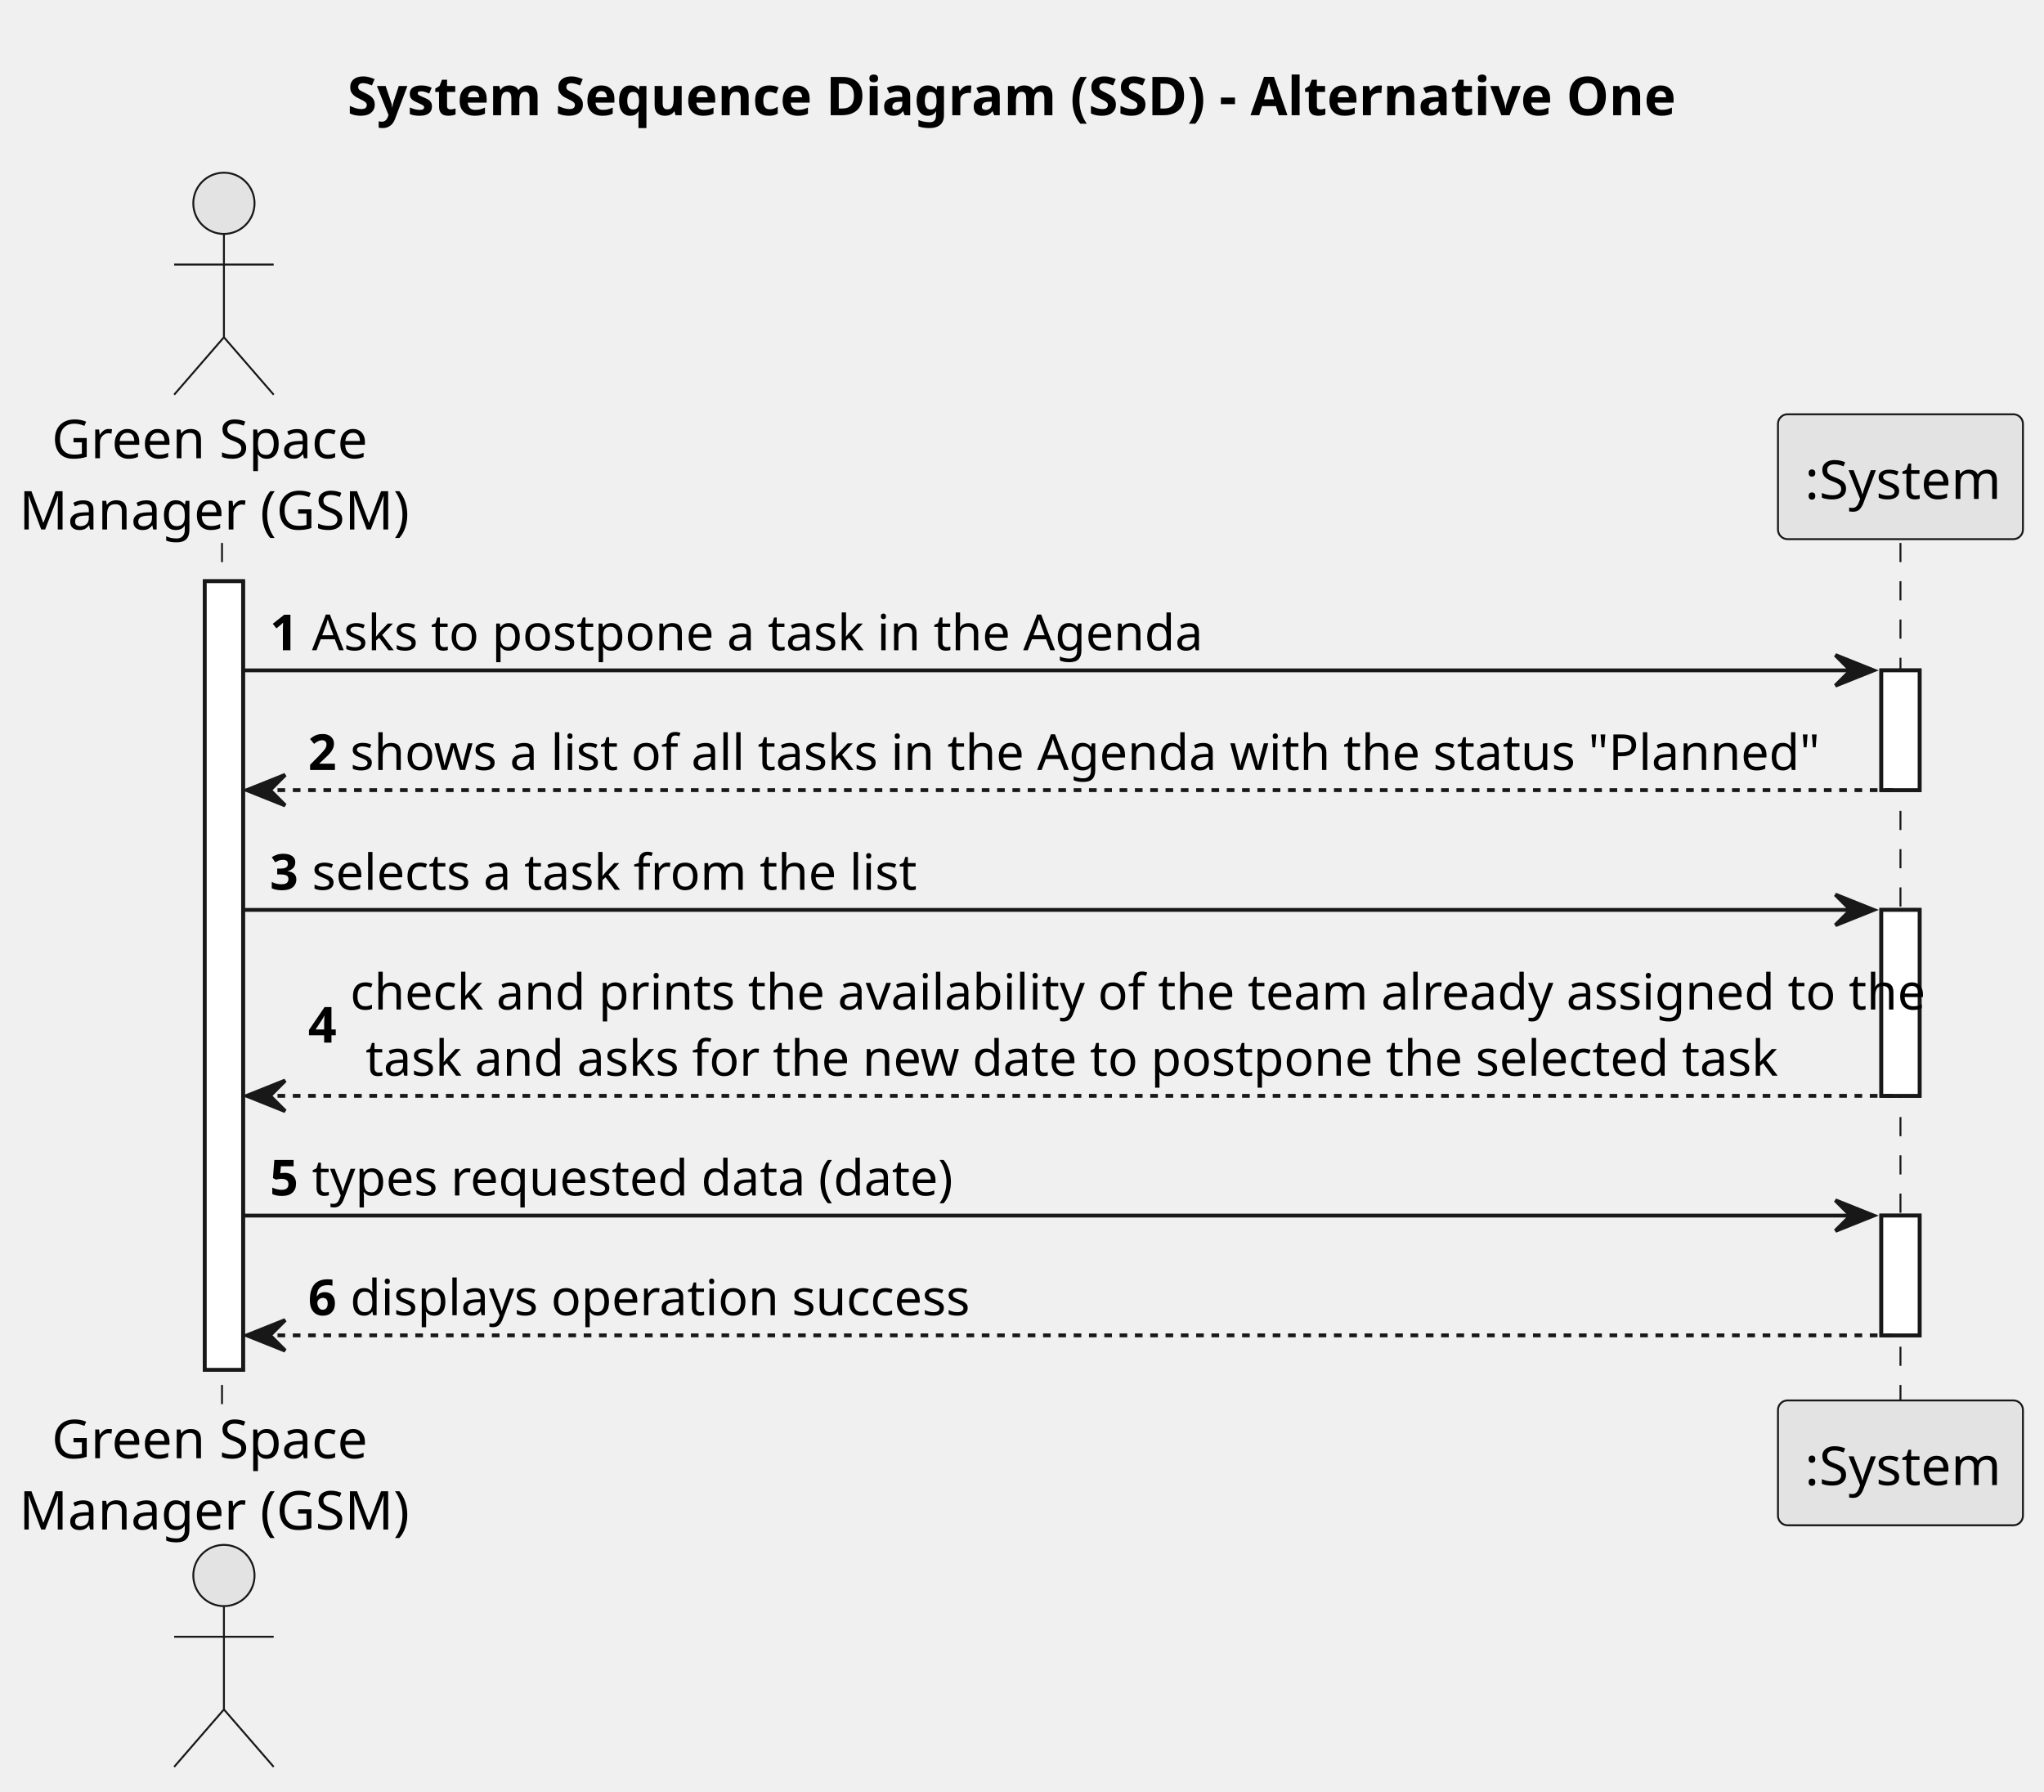
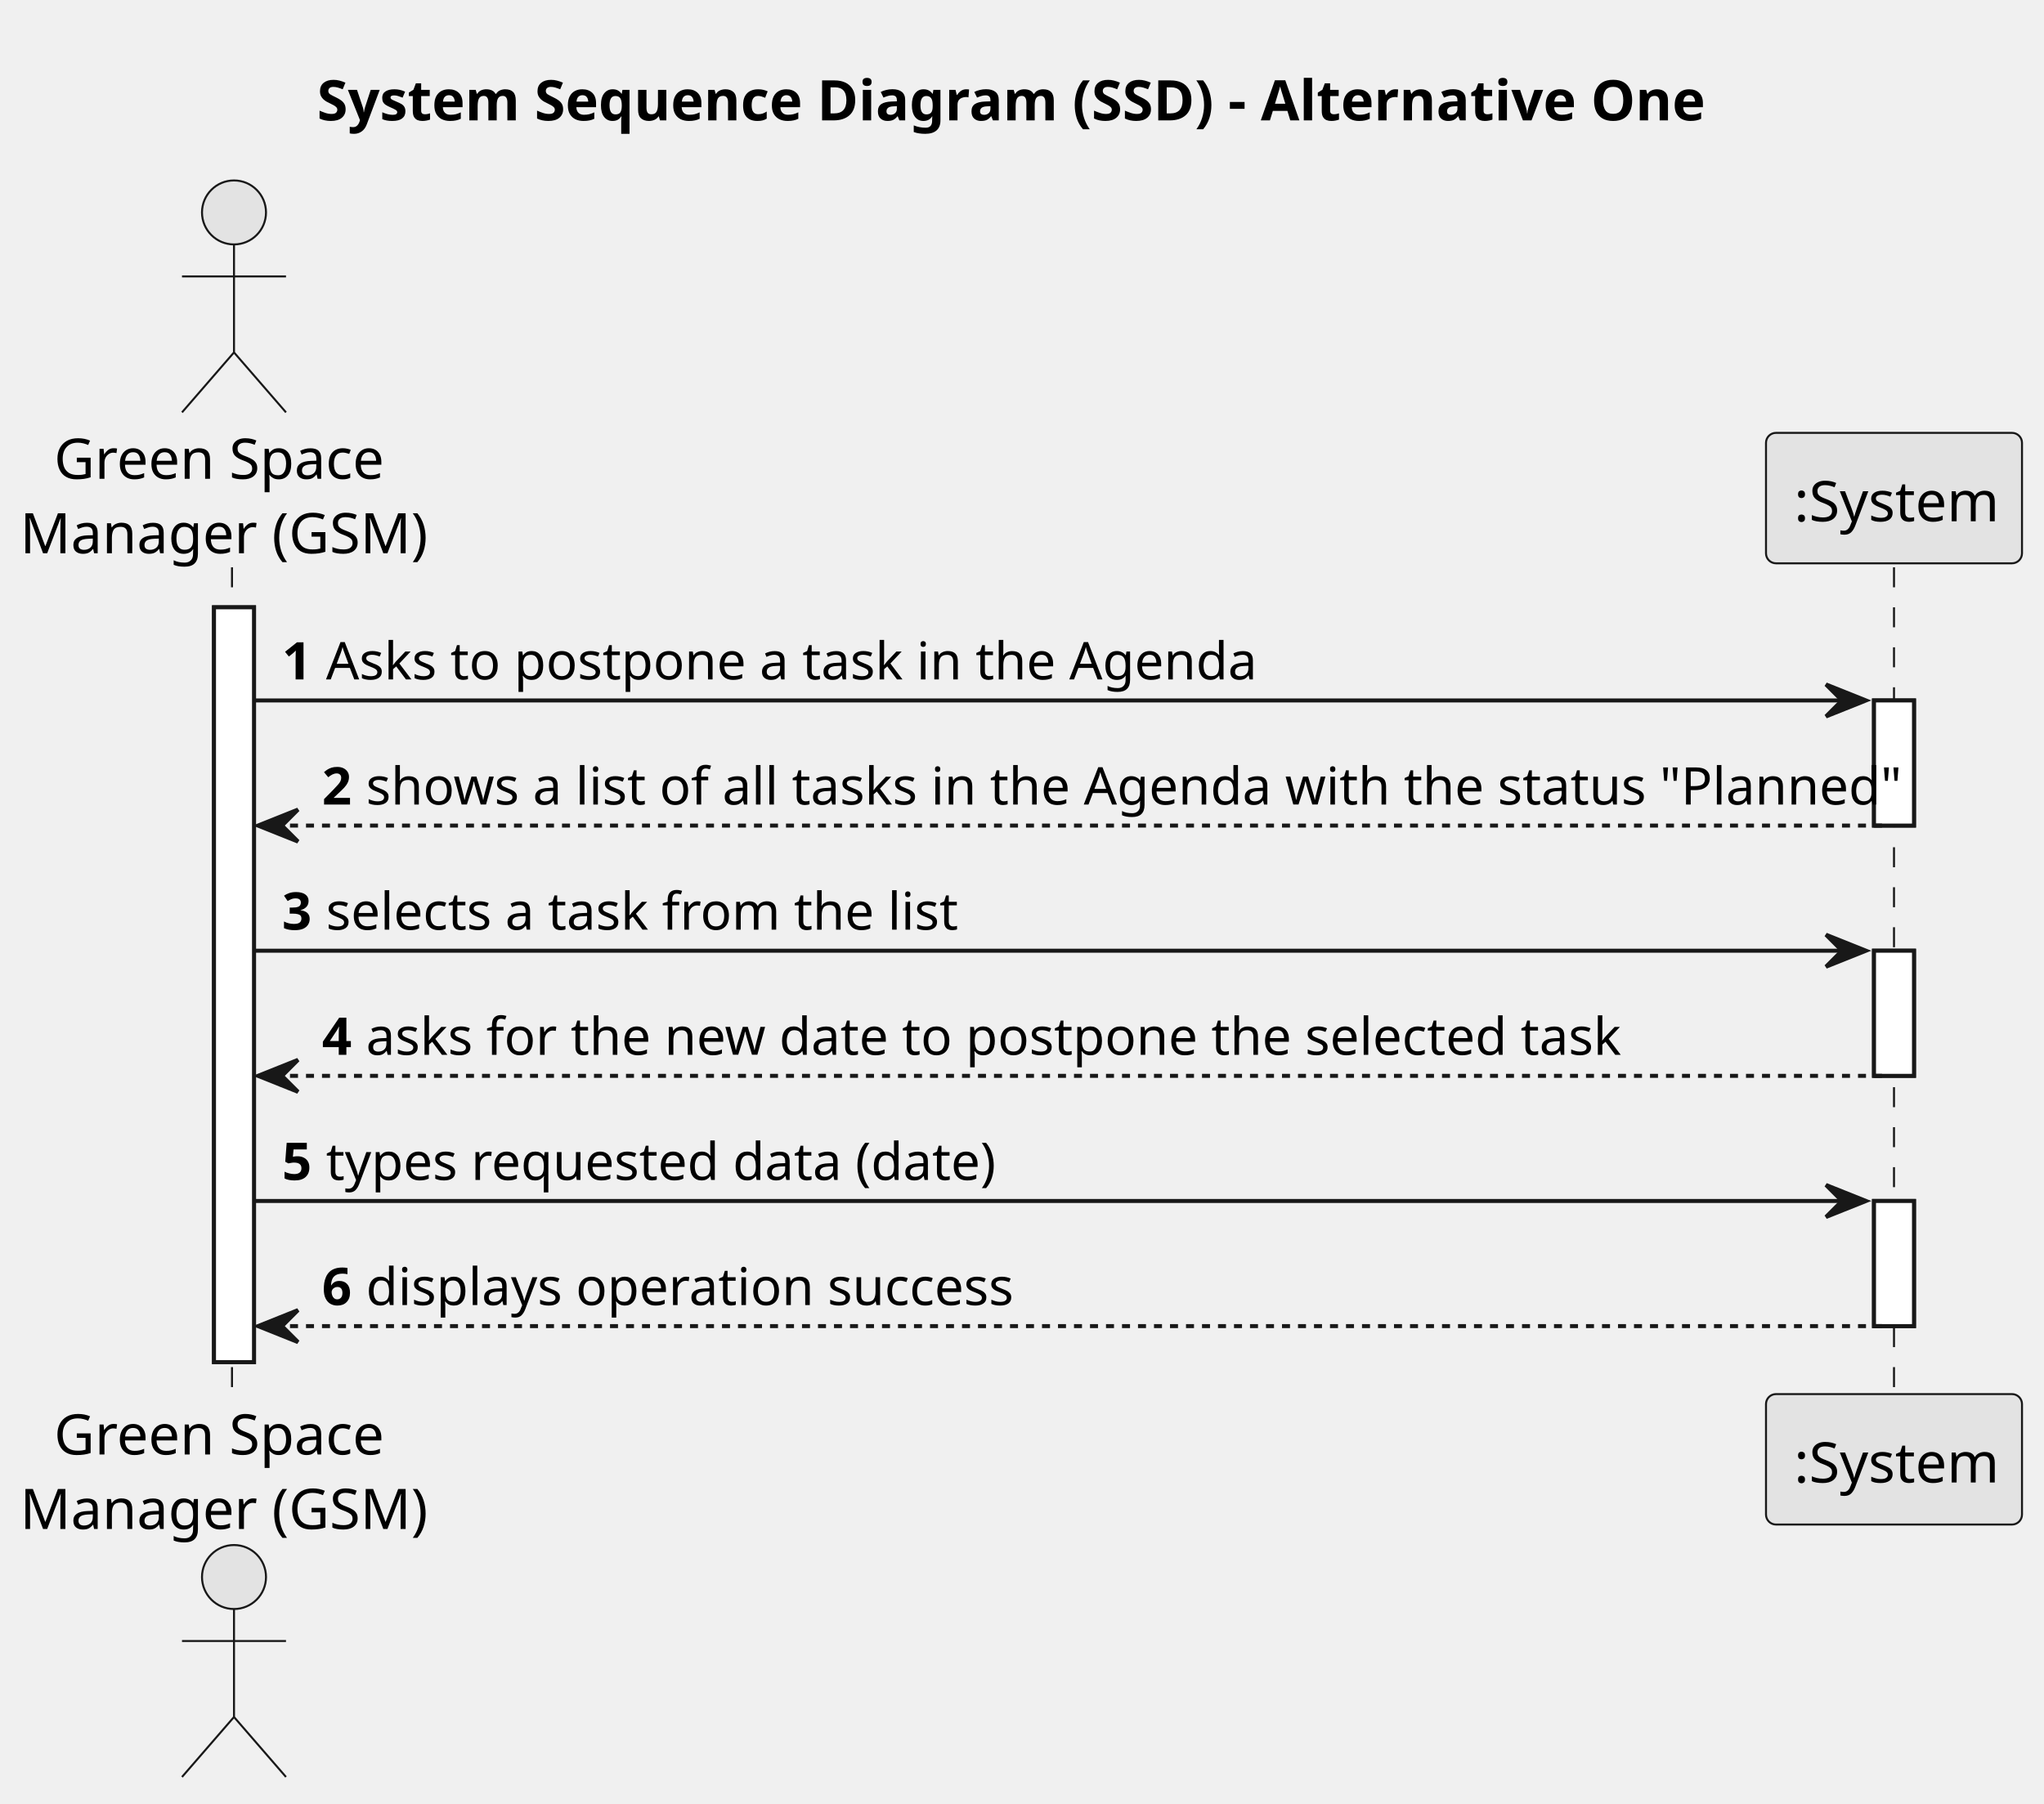
- <svg xmlns="http://www.w3.org/2000/svg" contentStyleType="text/css" height="468px" preserveAspectRatio="none" style="width:534px;height:468px;background:#FFFFFF;" version="1.1" viewBox="0 0 534 468" width="534px" zoomAndPan="magnify">
+ <svg xmlns="http://www.w3.org/2000/svg" contentStyleType="text/css" height="451px" preserveAspectRatio="none" style="width:511px;height:451px;background:#FFFFFF;" version="1.1" viewBox="0 0 511 451" width="511px" zoomAndPan="magnify">
  <defs />
  <g>
-     <text fill="#000000" font-family="sans-serif" font-size="14" font-weight="bold" lengthAdjust="spacing" textLength="351" x="90.75" y="30.107">System Sequence Diagram (SSD) - Alternative One</text>
-     <rect fill="#FFFFFF" height="206.037" style="stroke:#181818;stroke-width:1.0;" width="10" x="53.5" y="151.863" />
-     <rect fill="#FFFFFF" height="31.291" style="stroke:#181818;stroke-width:1.0;" width="10" x="491.5" y="175.154" />
-     <rect fill="#FFFFFF" height="48.582" style="stroke:#181818;stroke-width:1.0;" width="10" x="491.5" y="237.736" />
-     <rect fill="#FFFFFF" height="31.291" style="stroke:#181818;stroke-width:1.0;" width="10" x="491.5" y="317.609" />
-     <line style="stroke:#181818;stroke-width:0.5;stroke-dasharray:5.0,5.0;" x1="58" x2="58" y1="141.863" y2="366.9" />
-     <line style="stroke:#181818;stroke-width:0.5;stroke-dasharray:5.0,5.0;" x1="496.5" x2="496.5" y1="141.863" y2="366.9" />
+     <text fill="#000000" font-family="sans-serif" font-size="14" font-weight="bold" lengthAdjust="spacing" textLength="351" x="79.25" y="30.107">System Sequence Diagram (SSD) - Alternative One</text>
+     <rect fill="#FFFFFF" height="188.746" style="stroke:#181818;stroke-width:1.0;" width="10" x="53.5" y="151.863" />
+     <rect fill="#FFFFFF" height="31.291" style="stroke:#181818;stroke-width:1.0;" width="10" x="468.5" y="175.154" />
+     <rect fill="#FFFFFF" height="31.291" style="stroke:#181818;stroke-width:1.0;" width="10" x="468.5" y="237.736" />
+     <rect fill="#FFFFFF" height="31.291" style="stroke:#181818;stroke-width:1.0;" width="10" x="468.5" y="300.318" />
+     <line style="stroke:#181818;stroke-width:0.5;stroke-dasharray:5.0,5.0;" x1="58" x2="58" y1="141.863" y2="349.609" />
+     <line style="stroke:#181818;stroke-width:0.5;stroke-dasharray:5.0,5.0;" x1="473.5" x2="473.5" y1="141.863" y2="349.609" />
    <text fill="#000000" font-family="sans-serif" font-size="14" lengthAdjust="spacing" textLength="84" x="13.5" y="119.728">Green Space</text>
    <text fill="#000000" font-family="sans-serif" font-size="14" lengthAdjust="spacing" textLength="101" x="5" y="138.35">Manager (GSM)</text>
    <ellipse cx="58.5" cy="53.121" fill="#E3E3E3" rx="8" ry="8" style="stroke:#181818;stroke-width:0.5;" />
    <path d="M58.5,61.121 L58.5,88.121 M45.5,69.121 L71.5,69.121 M58.5,88.121 L45.5,103.121 M58.5,88.121 L71.5,103.121 " fill="none" style="stroke:#181818;stroke-width:0.5;" />
-     <text fill="#000000" font-family="sans-serif" font-size="14" lengthAdjust="spacing" textLength="84" x="13.5" y="381.008">Green Space</text>
-     <text fill="#000000" font-family="sans-serif" font-size="14" lengthAdjust="spacing" textLength="101" x="5" y="399.629">Manager (GSM)</text>
-     <ellipse cx="58.5" cy="411.643" fill="#E3E3E3" rx="8" ry="8" style="stroke:#181818;stroke-width:0.5;" />
-     <path d="M58.5,419.643 L58.5,446.643 M45.5,427.643 L71.5,427.643 M58.5,446.643 L45.5,461.643 M58.5,446.643 L71.5,461.643 " fill="none" style="stroke:#181818;stroke-width:0.5;" />
-     <rect fill="#E3E3E3" height="32.621" rx="2.5" ry="2.5" style="stroke:#181818;stroke-width:0.5;" width="64" x="464.5" y="108.242" />
-     <text fill="#000000" font-family="sans-serif" font-size="14" lengthAdjust="spacing" textLength="50" x="471.5" y="130.35">:System</text>
-     <rect fill="#E3E3E3" height="32.621" rx="2.5" ry="2.5" style="stroke:#181818;stroke-width:0.5;" width="64" x="464.5" y="365.9" />
-     <text fill="#000000" font-family="sans-serif" font-size="14" lengthAdjust="spacing" textLength="50" x="471.5" y="388.008">:System</text>
-     <rect fill="#FFFFFF" height="206.037" style="stroke:#181818;stroke-width:1.0;" width="10" x="53.5" y="151.863" />
-     <rect fill="#FFFFFF" height="31.291" style="stroke:#181818;stroke-width:1.0;" width="10" x="491.5" y="175.154" />
-     <rect fill="#FFFFFF" height="48.582" style="stroke:#181818;stroke-width:1.0;" width="10" x="491.5" y="237.736" />
-     <rect fill="#FFFFFF" height="31.291" style="stroke:#181818;stroke-width:1.0;" width="10" x="491.5" y="317.609" />
-     <polygon fill="#181818" points="479.5,171.154,489.5,175.154,479.5,179.154,483.5,175.154" style="stroke:#181818;stroke-width:1.0;" />
-     <line style="stroke:#181818;stroke-width:1.0;" x1="63.5" x2="485.5" y1="175.154" y2="175.154" />
+     <text fill="#000000" font-family="sans-serif" font-size="14" lengthAdjust="spacing" textLength="84" x="13.5" y="363.717">Green Space</text>
+     <text fill="#000000" font-family="sans-serif" font-size="14" lengthAdjust="spacing" textLength="101" x="5" y="382.338">Manager (GSM)</text>
+     <ellipse cx="58.5" cy="394.352" fill="#E3E3E3" rx="8" ry="8" style="stroke:#181818;stroke-width:0.5;" />
+     <path d="M58.5,402.352 L58.5,429.352 M45.5,410.352 L71.5,410.352 M58.5,429.352 L45.5,444.352 M58.5,429.352 L71.5,444.352 " fill="none" style="stroke:#181818;stroke-width:0.5;" />
+     <rect fill="#E3E3E3" height="32.621" rx="2.5" ry="2.5" style="stroke:#181818;stroke-width:0.5;" width="64" x="441.5" y="108.242" />
+     <text fill="#000000" font-family="sans-serif" font-size="14" lengthAdjust="spacing" textLength="50" x="448.5" y="130.35">:System</text>
+     <rect fill="#E3E3E3" height="32.621" rx="2.5" ry="2.5" style="stroke:#181818;stroke-width:0.5;" width="64" x="441.5" y="348.609" />
+     <text fill="#000000" font-family="sans-serif" font-size="14" lengthAdjust="spacing" textLength="50" x="448.5" y="370.717">:System</text>
+     <rect fill="#FFFFFF" height="188.746" style="stroke:#181818;stroke-width:1.0;" width="10" x="53.5" y="151.863" />
+     <rect fill="#FFFFFF" height="31.291" style="stroke:#181818;stroke-width:1.0;" width="10" x="468.5" y="175.154" />
+     <rect fill="#FFFFFF" height="31.291" style="stroke:#181818;stroke-width:1.0;" width="10" x="468.5" y="237.736" />
+     <rect fill="#FFFFFF" height="31.291" style="stroke:#181818;stroke-width:1.0;" width="10" x="468.5" y="300.318" />
+     <polygon fill="#181818" points="456.5,171.154,466.5,175.154,456.5,179.154,460.5,175.154" style="stroke:#181818;stroke-width:1.0;" />
+     <line style="stroke:#181818;stroke-width:1.0;" x1="63.5" x2="462.5" y1="175.154" y2="175.154" />
    <text fill="#000000" font-family="sans-serif" font-size="13" font-weight="bold" lengthAdjust="spacing" textLength="7" x="70.5" y="169.892">1</text>
    <text fill="#000000" font-family="sans-serif" font-size="13" lengthAdjust="spacing" textLength="226" x="81.5" y="169.892">Asks to postpone a task in the Agenda</text>
    <polygon fill="#181818" points="74.5,202.445,64.5,206.445,74.5,210.445,70.5,206.445" style="stroke:#181818;stroke-width:1.0;" />
-     <line style="stroke:#181818;stroke-width:1.0;stroke-dasharray:2.0,2.0;" x1="68.5" x2="495.5" y1="206.445" y2="206.445" />
+     <line style="stroke:#181818;stroke-width:1.0;stroke-dasharray:2.0,2.0;" x1="68.5" x2="472.5" y1="206.445" y2="206.445" />
    <text fill="#000000" font-family="sans-serif" font-size="13" font-weight="bold" lengthAdjust="spacing" textLength="7" x="80.5" y="201.183">2</text>
    <text fill="#000000" font-family="sans-serif" font-size="13" lengthAdjust="spacing" textLength="370" x="91.5" y="201.183">shows a list of all tasks in the Agenda with the status "Planned"</text>
-     <polygon fill="#181818" points="479.5,233.736,489.5,237.736,479.5,241.736,483.5,237.736" style="stroke:#181818;stroke-width:1.0;" />
-     <line style="stroke:#181818;stroke-width:1.0;" x1="63.5" x2="485.5" y1="237.736" y2="237.736" />
+     <polygon fill="#181818" points="456.5,233.736,466.5,237.736,456.5,241.736,460.5,237.736" style="stroke:#181818;stroke-width:1.0;" />
+     <line style="stroke:#181818;stroke-width:1.0;" x1="63.5" x2="462.5" y1="237.736" y2="237.736" />
    <text fill="#000000" font-family="sans-serif" font-size="13" font-weight="bold" lengthAdjust="spacing" textLength="7" x="70.5" y="232.474">3</text>
    <text fill="#000000" font-family="sans-serif" font-size="13" lengthAdjust="spacing" textLength="154" x="81.5" y="232.474">selects a task from the list</text>
-     <polygon fill="#181818" points="74.5,282.318,64.5,286.318,74.5,290.318,70.5,286.318" style="stroke:#181818;stroke-width:1.0;" />
-     <line style="stroke:#181818;stroke-width:1.0;stroke-dasharray:2.0,2.0;" x1="68.5" x2="495.5" y1="286.318" y2="286.318" />
-     <text fill="#000000" font-family="sans-serif" font-size="13" font-weight="bold" lengthAdjust="spacing" textLength="7" x="80.5" y="272.41">4</text>
-     <text fill="#000000" font-family="sans-serif" font-size="13" lengthAdjust="spacing" textLength="389" x="91.5" y="263.765">check and prints the availability of the team already assigned to the</text>
-     <text fill="#000000" font-family="sans-serif" font-size="13" lengthAdjust="spacing" textLength="354" x="95.5" y="281.056">task and asks for the new date to postpone the selected task</text>
-     <polygon fill="#181818" points="479.5,313.609,489.5,317.609,479.5,321.609,483.5,317.609" style="stroke:#181818;stroke-width:1.0;" />
-     <line style="stroke:#181818;stroke-width:1.0;" x1="63.5" x2="485.5" y1="317.609" y2="317.609" />
-     <text fill="#000000" font-family="sans-serif" font-size="13" font-weight="bold" lengthAdjust="spacing" textLength="7" x="70.5" y="312.347">5</text>
-     <text fill="#000000" font-family="sans-serif" font-size="13" lengthAdjust="spacing" textLength="159" x="81.5" y="312.347">types requested data (date)</text>
-     <polygon fill="#181818" points="74.5,344.9,64.5,348.9,74.5,352.9,70.5,348.9" style="stroke:#181818;stroke-width:1.0;" />
-     <line style="stroke:#181818;stroke-width:1.0;stroke-dasharray:2.0,2.0;" x1="68.5" x2="495.5" y1="348.9" y2="348.9" />
-     <text fill="#000000" font-family="sans-serif" font-size="13" font-weight="bold" lengthAdjust="spacing" textLength="7" x="80.5" y="343.638">6</text>
-     <text fill="#000000" font-family="sans-serif" font-size="13" lengthAdjust="spacing" textLength="158" x="91.5" y="343.638">displays operation success</text>
+     <polygon fill="#181818" points="74.5,265.027,64.5,269.027,74.5,273.027,70.5,269.027" style="stroke:#181818;stroke-width:1.0;" />
+     <line style="stroke:#181818;stroke-width:1.0;stroke-dasharray:2.0,2.0;" x1="68.5" x2="472.5" y1="269.027" y2="269.027" />
+     <text fill="#000000" font-family="sans-serif" font-size="13" font-weight="bold" lengthAdjust="spacing" textLength="7" x="80.5" y="263.765">4</text>
+     <text fill="#000000" font-family="sans-serif" font-size="13" lengthAdjust="spacing" textLength="300" x="91.5" y="263.765">asks for the new date to postpone the selected task</text>
+     <polygon fill="#181818" points="456.5,296.318,466.5,300.318,456.5,304.318,460.5,300.318" style="stroke:#181818;stroke-width:1.0;" />
+     <line style="stroke:#181818;stroke-width:1.0;" x1="63.5" x2="462.5" y1="300.318" y2="300.318" />
+     <text fill="#000000" font-family="sans-serif" font-size="13" font-weight="bold" lengthAdjust="spacing" textLength="7" x="70.5" y="295.056">5</text>
+     <text fill="#000000" font-family="sans-serif" font-size="13" lengthAdjust="spacing" textLength="159" x="81.5" y="295.056">types requested data (date)</text>
+     <polygon fill="#181818" points="74.5,327.609,64.5,331.609,74.5,335.609,70.5,331.609" style="stroke:#181818;stroke-width:1.0;" />
+     <line style="stroke:#181818;stroke-width:1.0;stroke-dasharray:2.0,2.0;" x1="68.5" x2="472.5" y1="331.609" y2="331.609" />
+     <text fill="#000000" font-family="sans-serif" font-size="13" font-weight="bold" lengthAdjust="spacing" textLength="7" x="80.5" y="326.347">6</text>
+     <text fill="#000000" font-family="sans-serif" font-size="13" lengthAdjust="spacing" textLength="158" x="91.5" y="326.347">displays operation success</text>
  </g>
</svg>
